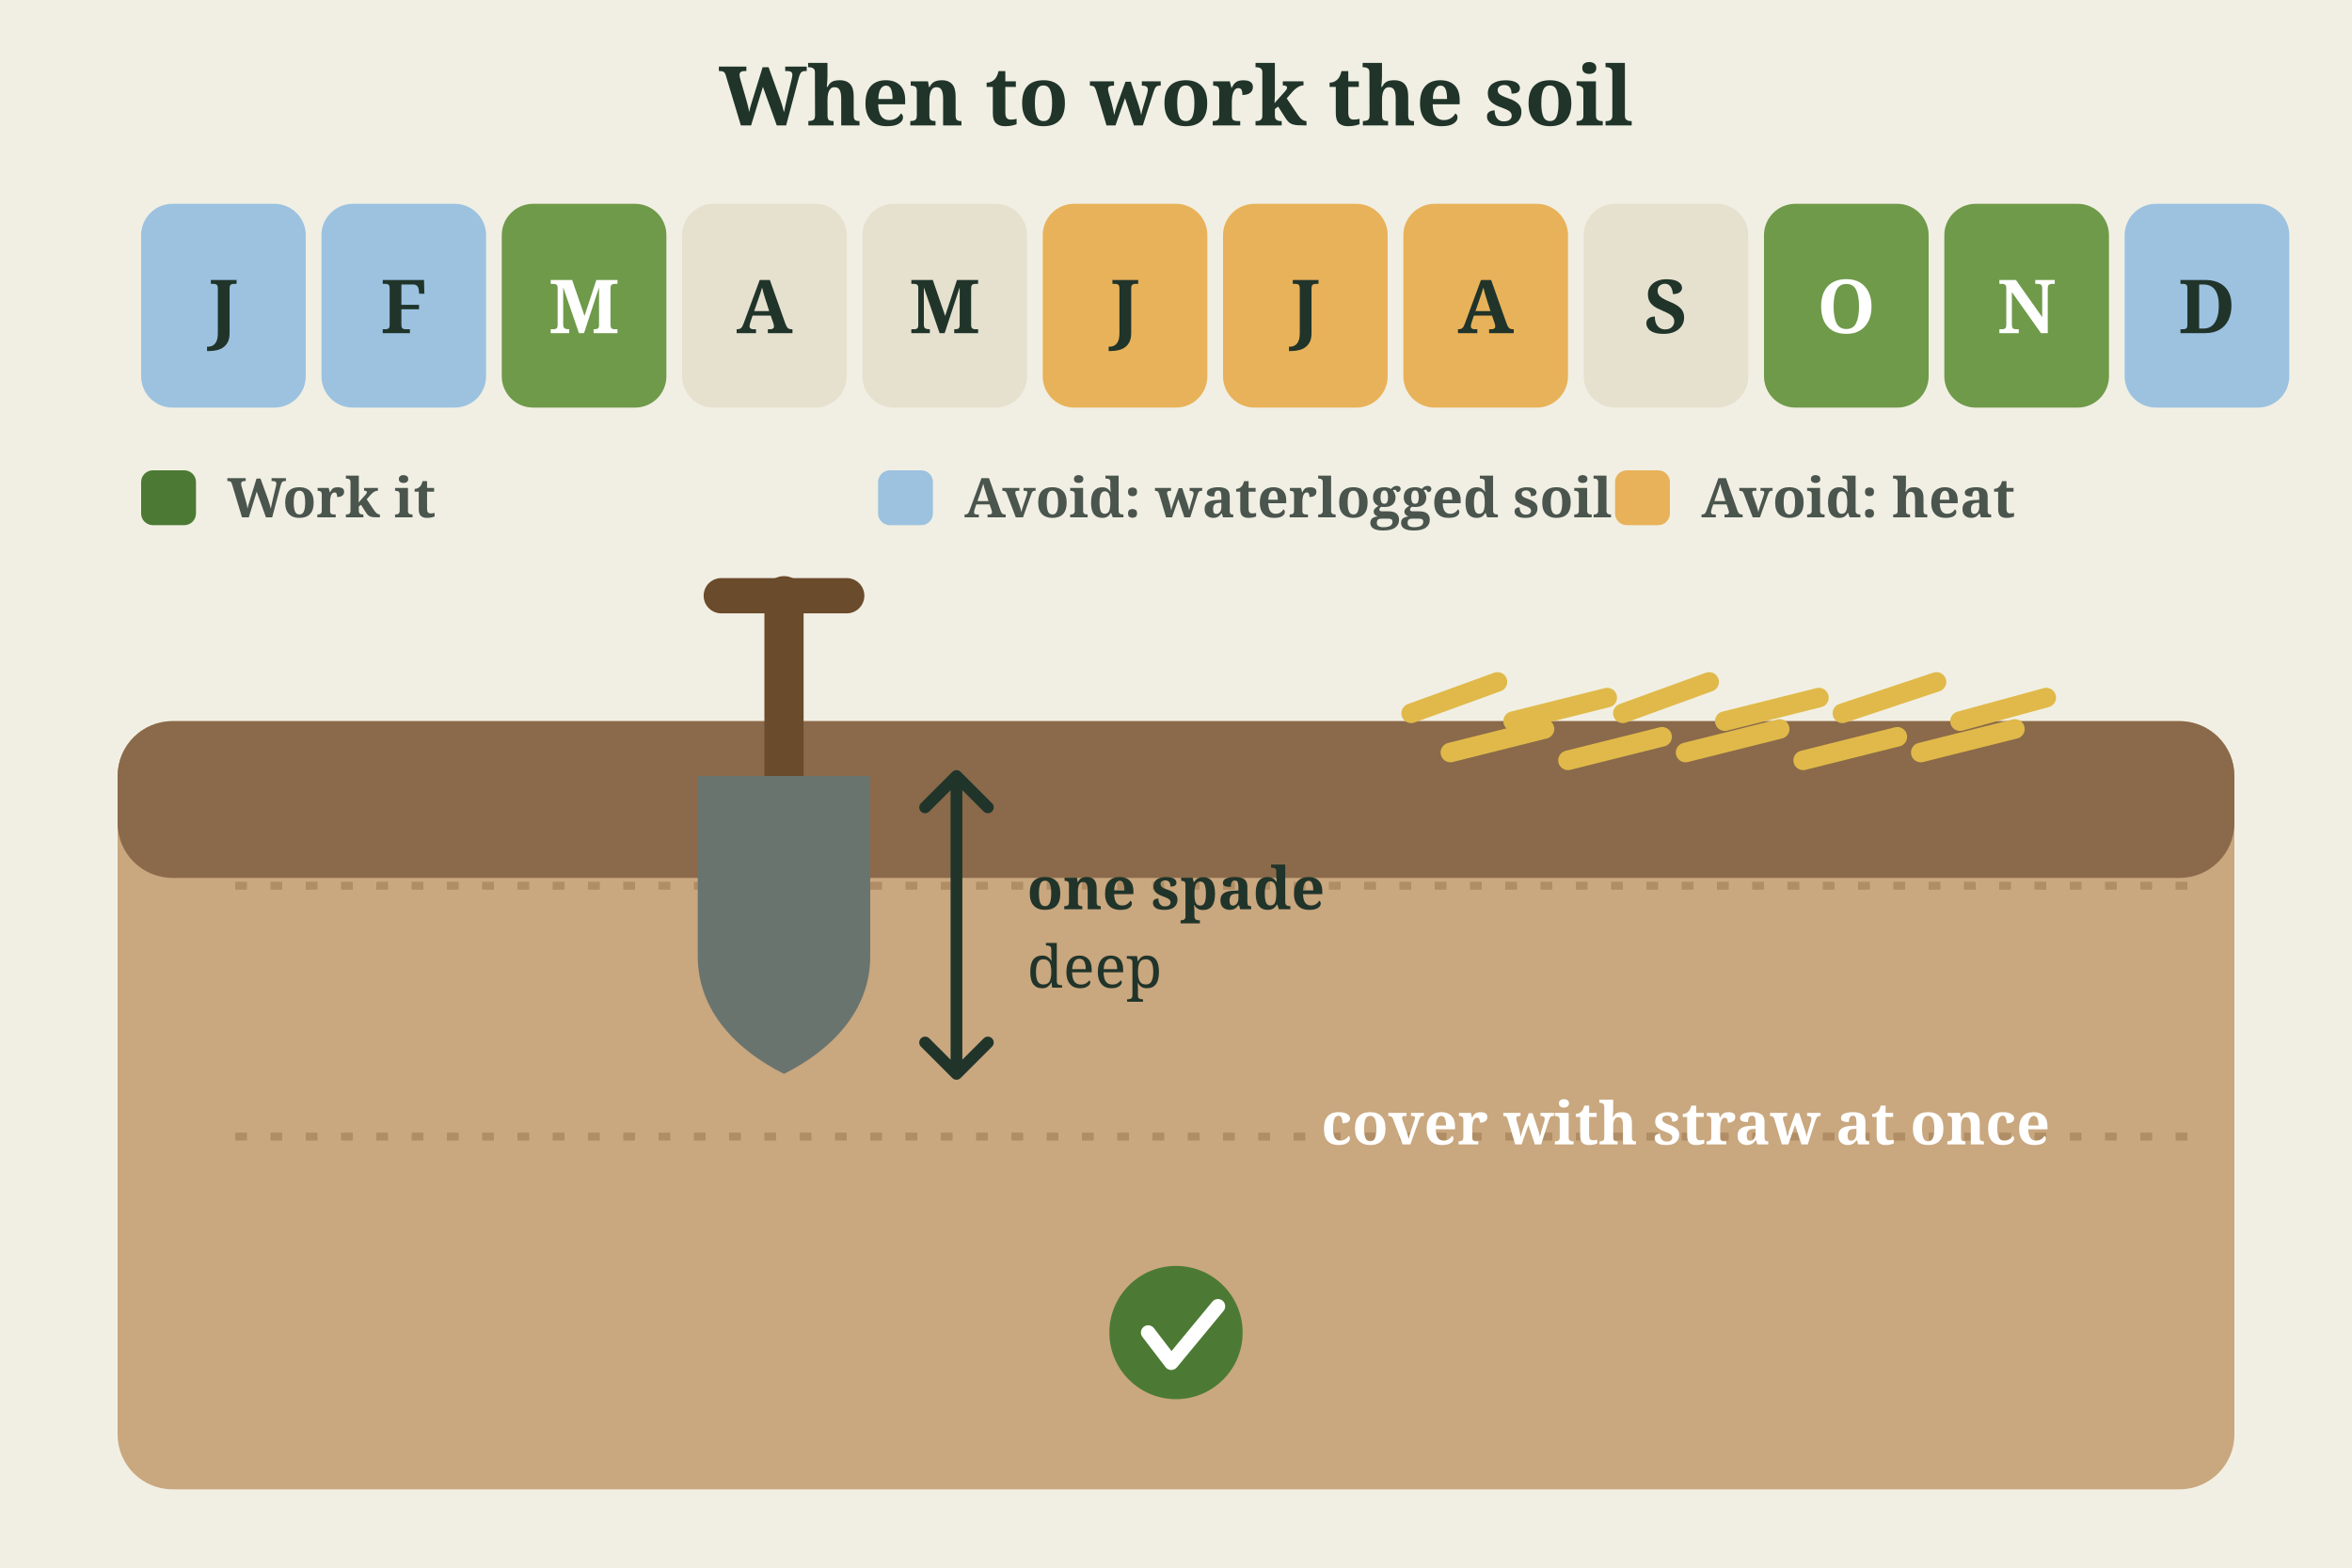
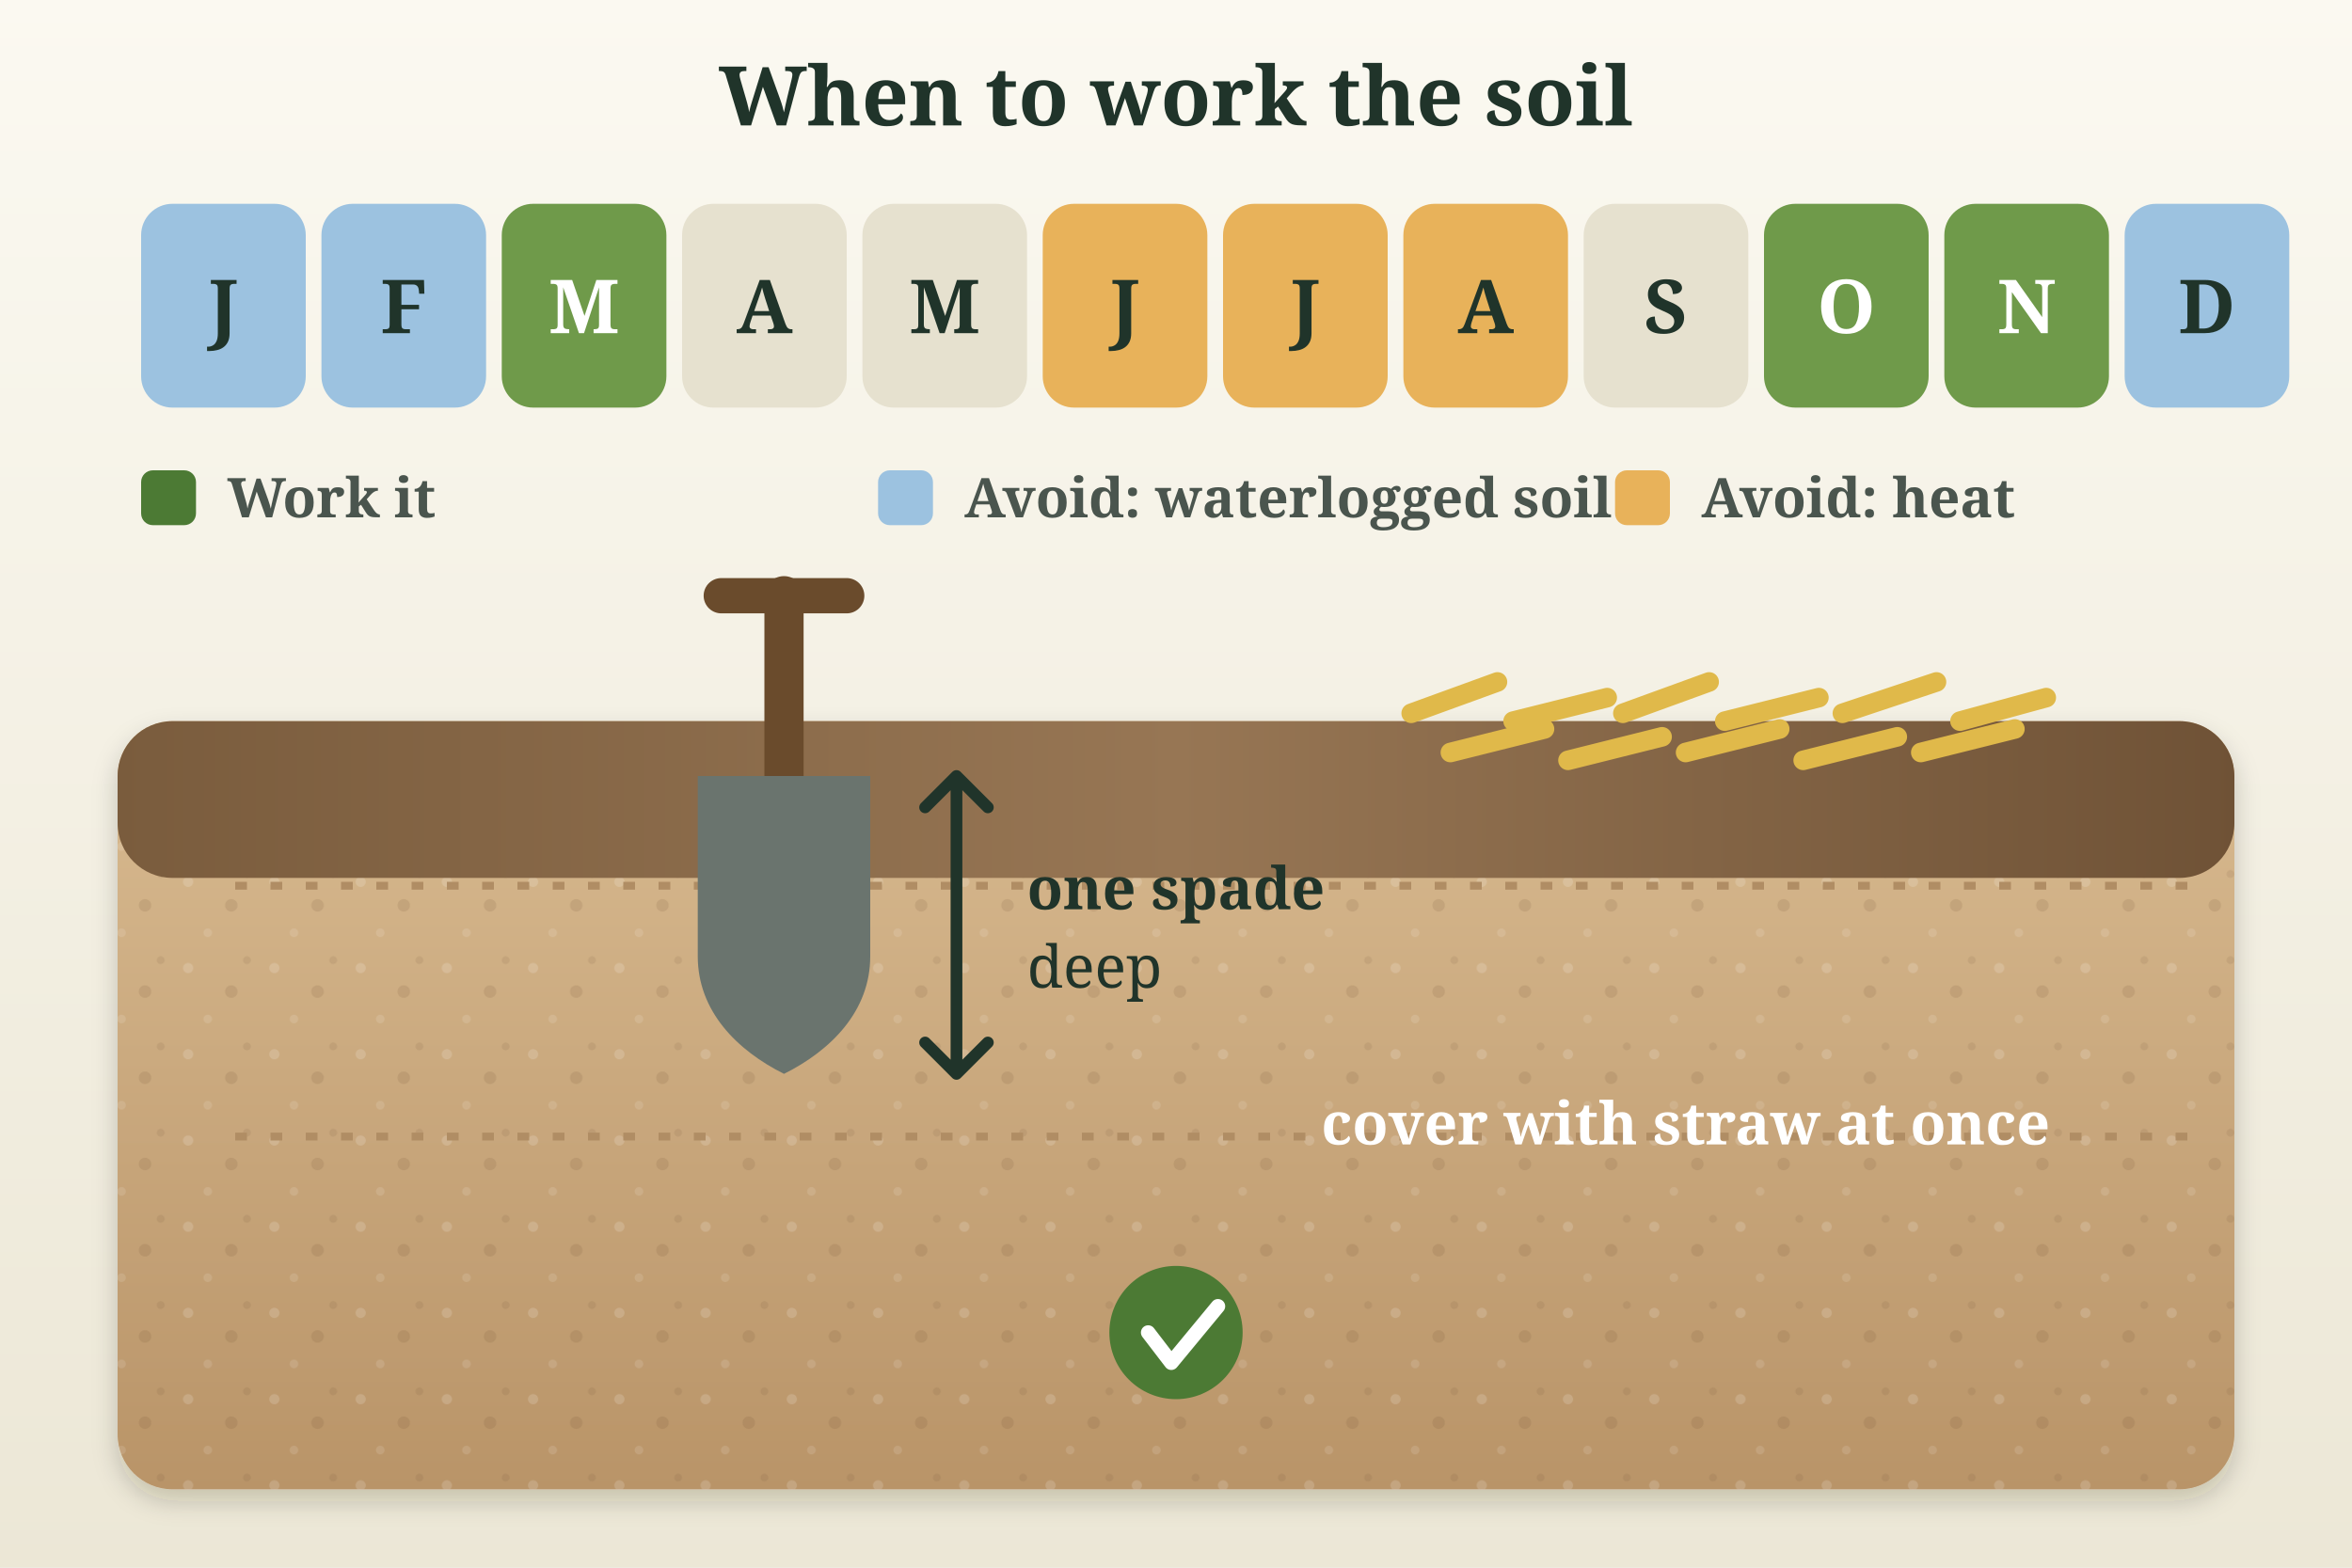
<svg xmlns="http://www.w3.org/2000/svg" viewBox="0 0 600 400" role="img" font-family="Georgia, serif">
-   <rect width="600" height="400" fill="#f1efe3" />
+   <defs>
+     <linearGradient id="gBg" x1="0" y1="0" x2="0" y2="1">
+       <stop offset="0" stop-color="#fbf9f1" />
+       <stop offset="1" stop-color="#ece7d6" />
+     </linearGradient>
+     <linearGradient id="gSolo" x1="0" y1="0" x2="0" y2="1">
+       <stop offset="0" stop-color="#d9bb91" />
+       <stop offset="1" stop-color="#b99468" />
+     </linearGradient>
+     <linearGradient id="gMadeira" x1="0" y1="0" x2="1" y2="0">
+       <stop offset="0" stop-color="#7a5c3d" />
+       <stop offset=".5" stop-color="#977654" />
+       <stop offset="1" stop-color="#6f5236" />
+     </linearGradient>
+     <linearGradient id="gComp" x1="0" y1="0" x2="0" y2="1">
+       <stop offset="0" stop-color="#5d4731" />
+       <stop offset="1" stop-color="#3b2d1f" />
+     </linearGradient>
+     <linearGradient id="gFolha" x1="0" y1="0" x2="1" y2="1">
+       <stop offset="0" stop-color="#a6d474" />
+       <stop offset="1" stop-color="#4d8a37" />
+     </linearGradient>
+     <pattern id="gTex" width="22" height="22" patternUnits="userSpaceOnUse">
+       <circle cx="4" cy="5" r="1.3" fill="#fff" opacity=".16" />
+       <circle cx="15" cy="11" r="1.6" fill="#5a3f26" opacity=".12" />
+       <circle cx="9" cy="18" r="1.1" fill="#fff" opacity=".12" />
+       <circle cx="19" cy="3" r="1" fill="#5a3f26" opacity=".10" />
+     </pattern>
+     <filter id="sombra" x="-10%" y="-10%" width="125%" height="135%">
+       <feDropShadow dx="0" dy="3" stdDeviation="3.2" flood-color="#2f2a1c" flood-opacity=".20" />
+     </filter>
+   </defs>
+   <rect width="600" height="400" fill="url(#gBg)" />
  <text x="300" y="32" font-size="21" font-weight="700" fill="#20342a" text-anchor="middle">When to work the soil</text>
  <rect x="36" y="52" width="42" height="52" rx="8" fill="#9cc2e0" />
  <text x="57" y="85" font-size="19" font-weight="700" fill="#20342a" text-anchor="middle">J</text>
  <rect x="82" y="52" width="42" height="52" rx="8" fill="#9cc2e0" />
  <text x="103" y="85" font-size="19" font-weight="700" fill="#20342a" text-anchor="middle">F</text>
  <rect x="128" y="52" width="42" height="52" rx="8" fill="#6f9a4a" />
  <text x="149" y="85" font-size="19" font-weight="700" fill="#fff" text-anchor="middle">M</text>
  <rect x="174" y="52" width="42" height="52" rx="8" fill="#e6e1cf" />
  <text x="195" y="85" font-size="19" font-weight="700" fill="#20342a" text-anchor="middle">A</text>
  <rect x="220" y="52" width="42" height="52" rx="8" fill="#e6e1cf" />
  <text x="241" y="85" font-size="19" font-weight="700" fill="#20342a" text-anchor="middle">M</text>
  <rect x="266" y="52" width="42" height="52" rx="8" fill="#e8b25a" />
  <text x="287" y="85" font-size="19" font-weight="700" fill="#20342a" text-anchor="middle">J</text>
  <rect x="312" y="52" width="42" height="52" rx="8" fill="#e8b25a" />
  <text x="333" y="85" font-size="19" font-weight="700" fill="#20342a" text-anchor="middle">J</text>
  <rect x="358" y="52" width="42" height="52" rx="8" fill="#e8b25a" />
  <text x="379" y="85" font-size="19" font-weight="700" fill="#20342a" text-anchor="middle">A</text>
  <rect x="404" y="52" width="42" height="52" rx="8" fill="#e6e1cf" />
  <text x="425" y="85" font-size="19" font-weight="700" fill="#20342a" text-anchor="middle">S</text>
  <rect x="450" y="52" width="42" height="52" rx="8" fill="#6f9a4a" />
  <text x="471" y="85" font-size="19" font-weight="700" fill="#fff" text-anchor="middle">O</text>
  <rect x="496" y="52" width="42" height="52" rx="8" fill="#6f9a4a" />
  <text x="517" y="85" font-size="19" font-weight="700" fill="#fff" text-anchor="middle">N</text>
  <rect x="542" y="52" width="42" height="52" rx="8" fill="#9cc2e0" />
  <text x="563" y="85" font-size="19" font-weight="700" fill="#20342a" text-anchor="middle">D</text>
  <rect x="36" y="120" width="14" height="14" rx="3" fill="#4c7a34" />
  <text x="58" y="132" font-size="14" font-weight="600" fill="#4a554e" text-anchor="start">Work it</text>
  <rect x="224" y="120" width="14" height="14" rx="3" fill="#9cc2e0" />
  <text x="246" y="132" font-size="14" font-weight="600" fill="#4a554e" text-anchor="start">Avoid: waterlogged soil</text>
  <rect x="412" y="120" width="14" height="14" rx="3" fill="#e8b25a" />
  <text x="434" y="132" font-size="14" font-weight="600" fill="#4a554e" text-anchor="start">Avoid: heat</text>
-   <rect x="30" y="184" width="540" height="196" rx="14" fill="#c9a77f" />
-   <rect x="30" y="184" width="540" height="40" rx="14" fill="#8a6a4a" />
+   <rect x="30" y="184" width="540" height="196" rx="14" fill="url(#gSolo)" filter="url(#sombra)" />
+   <rect x="30" y="184" width="540" height="196" rx="14" fill="url(#gTex)" />
+   <rect x="30" y="184" width="540" height="40" rx="14" fill="url(#gMadeira)" />
  <path d="M60 226h500M60 290h500" stroke="#b08d64" stroke-width="2" stroke-dasharray="3 6" />
  <g stroke-linejoin="round" stroke-linecap="round">
    <path d="M200 152v46" stroke="#6a4b2c" stroke-width="10" />
    <path d="M184 152h32" stroke="#6a4b2c" stroke-width="9" />
    <path d="M178 198h44v46c0 14-10 24-22 30-12-6-22-16-22-30z" fill="#6a746e" />
    <path d="M244 198v76M236 206l8-8 8 8M236 266l8 8 8-8" fill="none" stroke="#20342a" stroke-width="3" />
  </g>
  <text x="262" y="232" font-size="15" font-weight="700" fill="#20342a" text-anchor="start">one spade</text>
  <text x="262" y="252" font-size="15" font-weight="400" fill="#20342a" text-anchor="start">deep</text>
  <g stroke="#e0b94a" stroke-width="5" stroke-linecap="round">
    <path d="M360 182l22-8M386 184l24-6M414 182l22-8M440 184l24-6M470 182l24-8M500 184l22-6" />
    <path d="M370 192l24-6M400 194l24-6M430 192l24-6M460 194l24-6M490 192l24-6" />
  </g>
  <text x="430" y="292" font-size="15" font-weight="600" fill="#fff" text-anchor="middle">cover with straw at once</text>
  <circle cx="300" cy="340" r="17" fill="#4c7a34" />
  <path d="M292.9 340l5.9 7.7 11.9-14.4" stroke="#fff" stroke-width="3.7" stroke-linecap="round" stroke-linejoin="round" fill="none" />
</svg>
